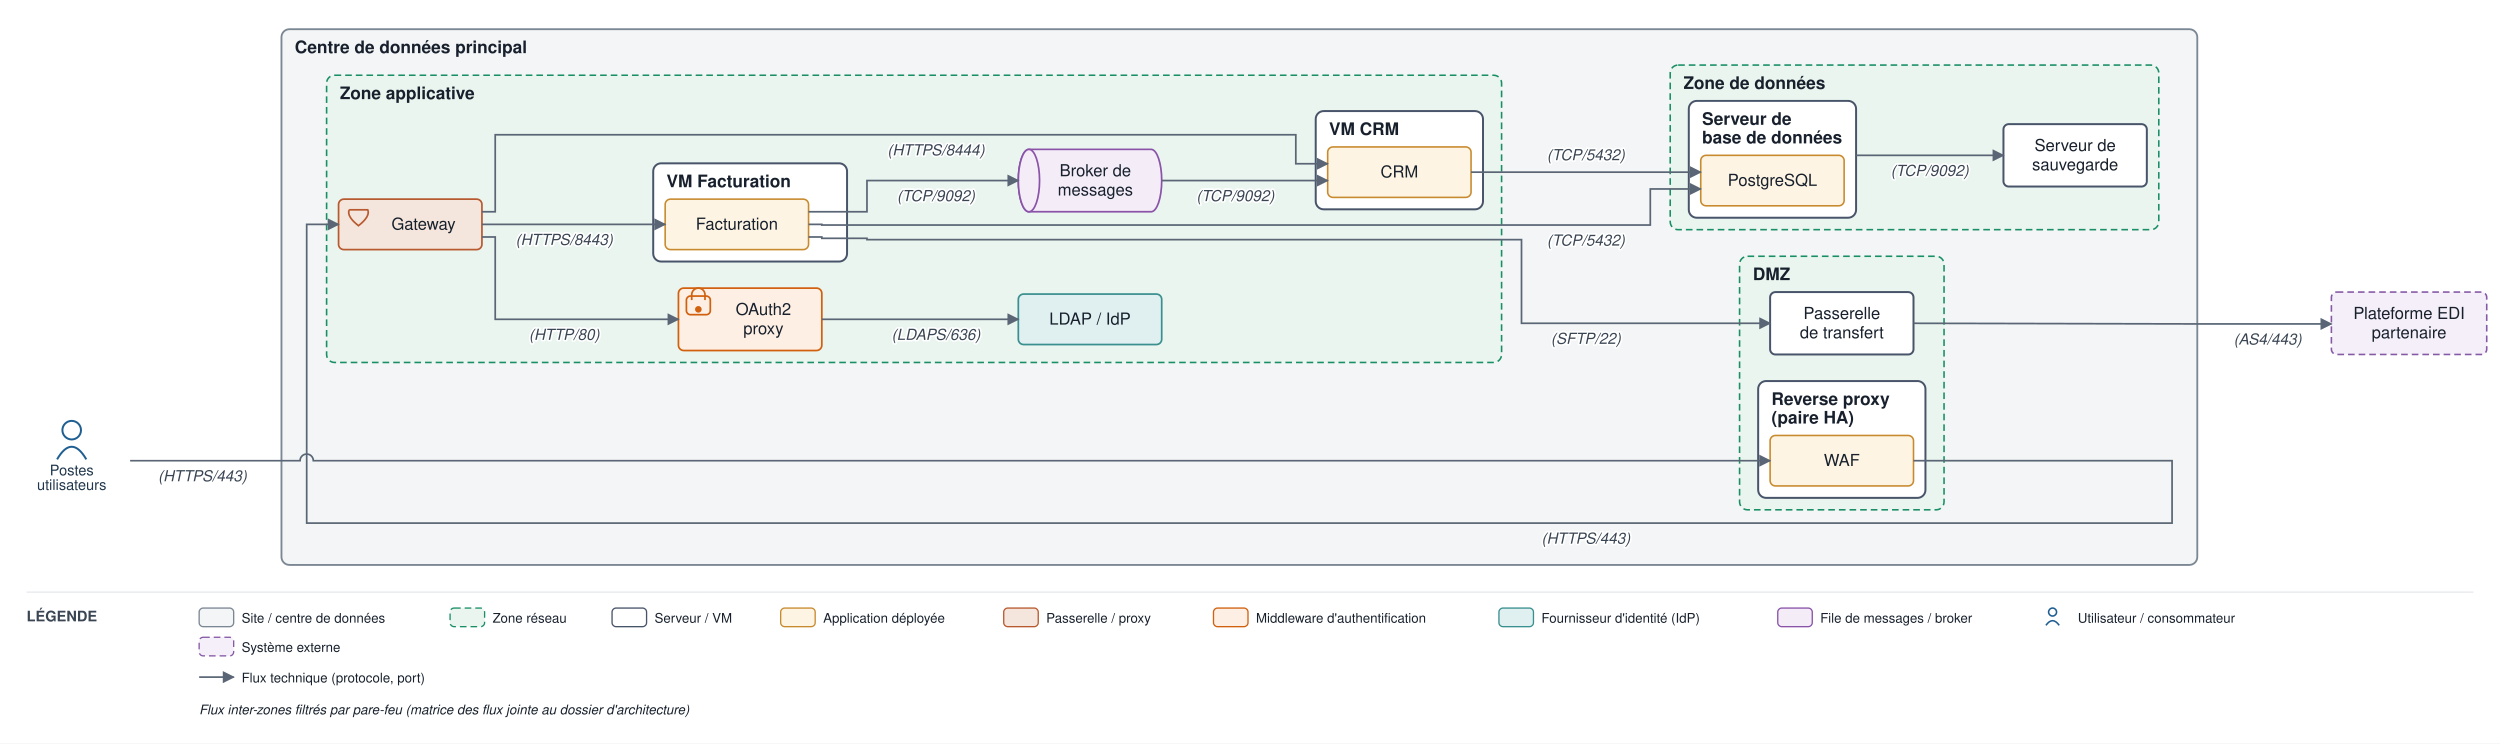
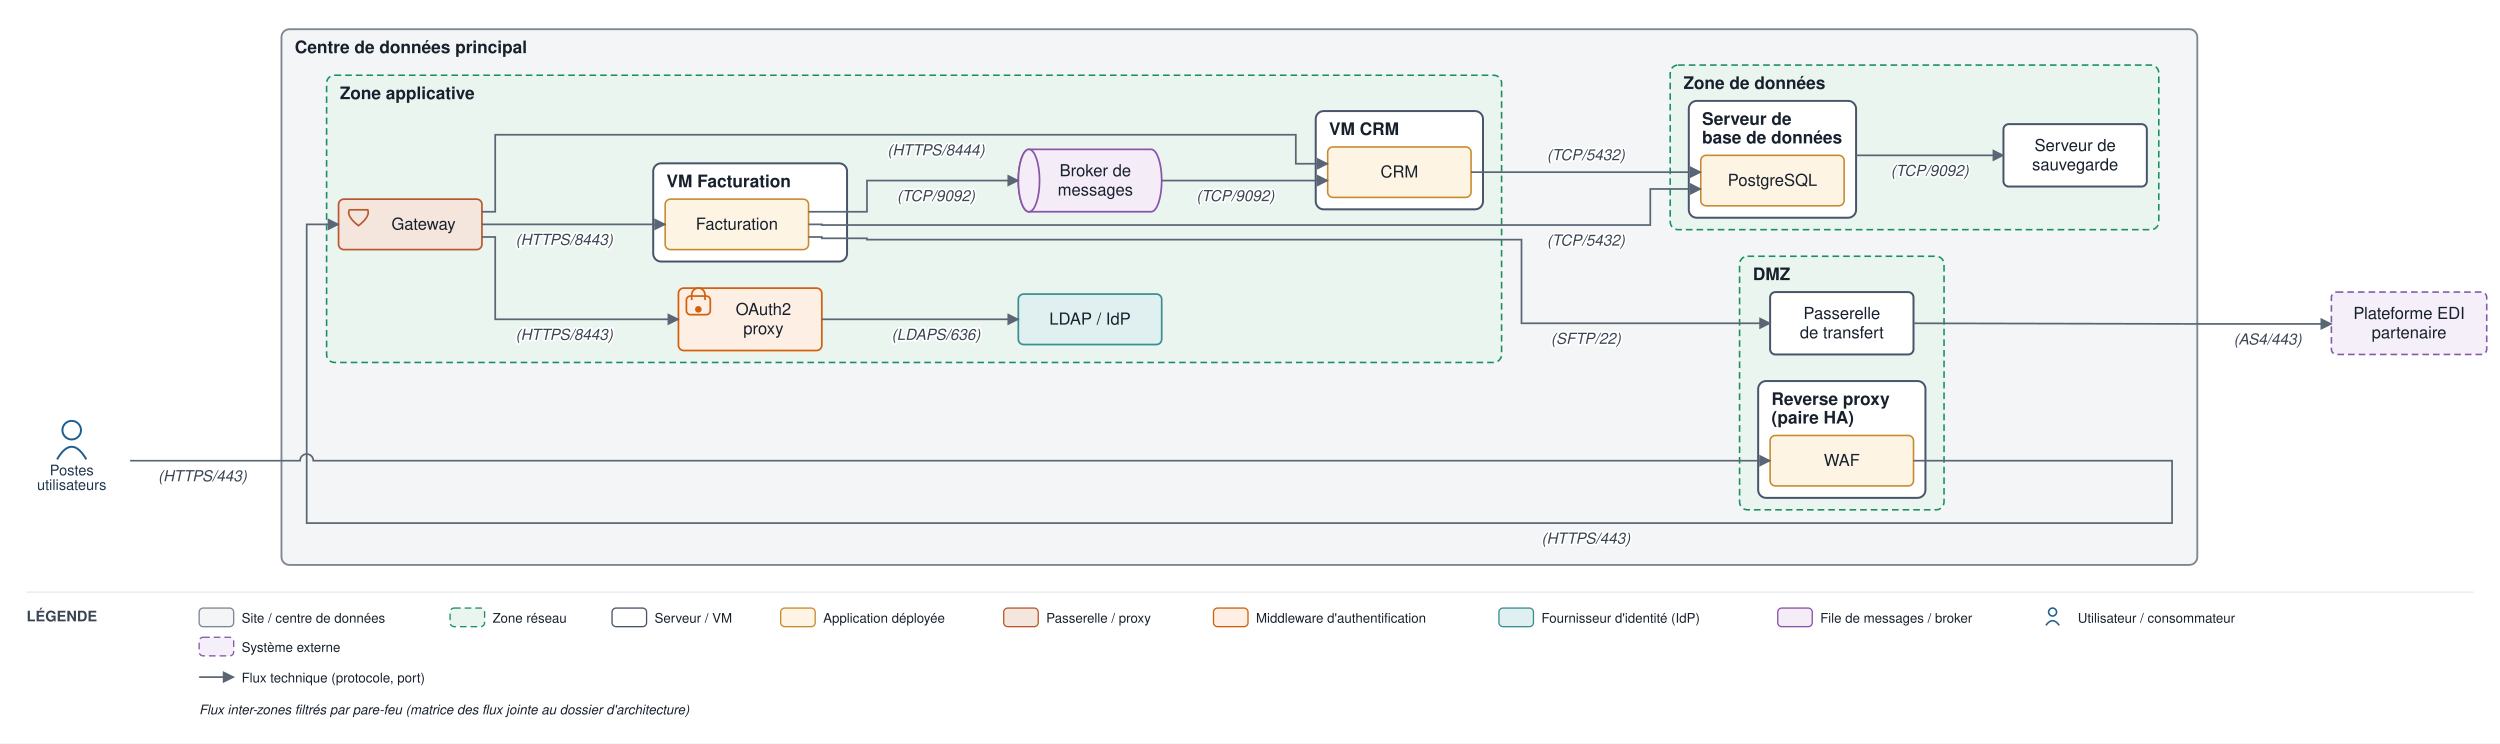
<svg xmlns="http://www.w3.org/2000/svg" viewBox="0 0 1883 560" font-family="Helvetica,Arial,sans-serif">
  <defs>
    <marker id="arr" viewBox="0 0 10 10" refX="9" refY="5" markerWidth="7" markerHeight="7" orient="auto-start-reverse">
      <path d="M0,0 L10,5 L0,10 z" fill="#5a6675" />
    </marker>
  </defs>
  <rect width="1883" height="560" fill="#ffffff" />
  <rect x="212" y="22" width="1443" height="403.5" rx="6" fill="#f3f5f6" stroke="#7c8794" stroke-width="1.4" />
  <text x="222" y="40" font-size="13" font-weight="bold" fill="#17202c">Centre de données principal</text>
  <rect x="1310.25" y="193" width="154" height="191" rx="6" fill="#eaf5ef" stroke="#1a8f66" stroke-width="1.2" stroke-dasharray="5 3" />
  <text x="1320.25" y="211" font-size="13" font-weight="bold" fill="#17202c">DMZ</text>
  <rect x="1324.25" y="287" width="126" height="88" rx="6" fill="#ffffff" stroke="#48546a" stroke-width="1.5" />
  <text x="1334.25" y="305" font-size="13" font-weight="bold" fill="#17202c">Reverse proxy</text>
  <text x="1334.25" y="319" font-size="13" font-weight="bold" fill="#17202c">(paire HA)</text>
  <rect x="246" y="56.667" width="885" height="216.333" rx="6" fill="#eaf5ef" stroke="#1a8f66" stroke-width="1.2" stroke-dasharray="5 3" />
  <text x="256" y="74.667" font-size="13" font-weight="bold" fill="#17202c">Zone applicative</text>
  <rect x="492" y="123" width="146" height="74" rx="6" fill="#ffffff" stroke="#48546a" stroke-width="1.5" />
  <text x="502" y="141" font-size="13" font-weight="bold" fill="#17202c">VM Facturation</text>
  <rect x="991" y="83.667" width="126" height="74" rx="6" fill="#ffffff" stroke="#48546a" stroke-width="1.5" />
  <text x="1001" y="101.667" font-size="13" font-weight="bold" fill="#17202c">VM CRM</text>
  <rect x="1258" y="49" width="368" height="124" rx="6" fill="#eaf5ef" stroke="#1a8f66" stroke-width="1.2" stroke-dasharray="5 3" />
  <text x="1268" y="67" font-size="13" font-weight="bold" fill="#17202c">Zone de données</text>
  <rect x="1272" y="76" width="126" height="88" rx="6" fill="#ffffff" stroke="#48546a" stroke-width="1.5" />
  <text x="1282" y="94" font-size="13" font-weight="bold" fill="#17202c">Serveur de</text>
  <text x="1282" y="108" font-size="13" font-weight="bold" fill="#17202c">base de données</text>
  <rect x="1333.25" y="328" width="108" height="38" rx="4" fill="#fdf4e3" stroke="#c88a2e" stroke-width="1.2" />
  <text x="1387.25" y="351" font-size="12.5" text-anchor="middle" fill="#17202c">WAF</text>
  <rect x="1333.25" y="220" width="108" height="47" rx="4" fill="#ffffff" stroke="#48546a" stroke-width="1.5" />
  <text x="1387.25" y="240.25" font-size="12.5" text-anchor="middle" fill="#17202c">Passerelle</text>
  <text x="1387.25" y="254.75" font-size="12.5" text-anchor="middle" fill="#17202c">de transfert</text>
  <rect x="255" y="150" width="108" height="38" rx="4" fill="#f5e6dd" stroke="#b85a30" stroke-width="1.3" />
  <path d="M 263 158 L 277 158 Q 279 163 270 170 Q 261 163 263 158" fill="none" stroke="#b85a30" stroke-width="1.3" />
  <text x="319" y="173" font-size="12.5" text-anchor="middle" fill="#17202c">Gateway</text>
  <rect x="511" y="217" width="108" height="47" rx="4" fill="#fdefe3" stroke="#d1600f" stroke-width="1.3" />
  <rect x="517" y="223" width="18" height="14" rx="3" fill="none" stroke="#d1600f" stroke-width="1.3" />
  <path d="M 521 226 v -4 a 5 5 0 0 1 10 0 v 4" fill="none" stroke="#d1600f" stroke-width="1.3" />
  <circle cx="526" cy="233" r="2.5" fill="#d1600f" />
  <text x="575" y="237.25" font-size="12.5" text-anchor="middle" fill="#17202c">OAuth2</text>
  <text x="575" y="251.75" font-size="12.5" text-anchor="middle" fill="#17202c">proxy</text>
  <rect x="767" y="221.5" width="108" height="38" rx="4" fill="#e0f0f0" stroke="#3a8f8f" stroke-width="1.3" />
  <text x="821" y="244.5" font-size="12.5" text-anchor="middle" fill="#17202c">LDAP / IdP</text>
  <path d="M 775 112.5 h 92 a 8 23.5 0 0 1 0 47 h -92 a 8 23.5 0 0 1 0 -47" fill="#f4edf8" stroke="#8a53a8" stroke-width="1.3" />
  <ellipse cx="775" cy="136" rx="8" ry="23.5" fill="#f4edf8" stroke="#8a53a8" stroke-width="1.3" />
  <text x="825" y="132.75" font-size="12.5" text-anchor="middle" fill="#17202c">Broker de</text>
  <text x="825" y="147.25" font-size="12.5" text-anchor="middle" fill="#17202c">messages</text>
  <rect x="501" y="150" width="108" height="38" rx="4" fill="#fdf4e3" stroke="#c88a2e" stroke-width="1.2" />
  <text x="555" y="173" font-size="12.5" text-anchor="middle" fill="#17202c">Facturation</text>
  <rect x="1000" y="110.667" width="108" height="38" rx="4" fill="#fdf4e3" stroke="#c88a2e" stroke-width="1.2" />
  <text x="1054" y="133.667" font-size="12.5" text-anchor="middle" fill="#17202c">CRM</text>
  <rect x="1281" y="117" width="108" height="38" rx="4" fill="#fdf4e3" stroke="#c88a2e" stroke-width="1.2" />
  <text x="1335" y="140" font-size="12.5" text-anchor="middle" fill="#17202c">PostgreSQL</text>
  <rect x="1509" y="93.5" width="108" height="47" rx="4" fill="#ffffff" stroke="#48546a" stroke-width="1.5" />
  <text x="1563" y="113.75" font-size="12.5" text-anchor="middle" fill="#17202c">Serveur de</text>
  <text x="1563" y="128.25" font-size="12.5" text-anchor="middle" fill="#17202c">sauvegarde</text>
  <circle cx="54" cy="324" r="7" fill="none" stroke="#1f5e91" stroke-width="1.5" />
  <path d="M 43 346 q 11 -19 22 0" fill="none" stroke="#1f5e91" stroke-width="1.5" />
  <text x="54" y="358" font-size="11" text-anchor="middle" fill="#20364c">Postes</text>
  <text x="54" y="369" font-size="11" text-anchor="middle" fill="#20364c">utilisateurs</text>
  <rect x="1756" y="220" width="117" height="47" rx="4" fill="#f4eff8" stroke="#8659a6" stroke-width="1.2" stroke-dasharray="5 3" />
  <text x="1814.5" y="240.25" font-size="12.5" text-anchor="middle" fill="#17202c">Plateforme EDI</text>
  <text x="1814.5" y="254.75" font-size="12.5" text-anchor="middle" fill="#17202c">partenaire</text>
  <path d="M 98 347 L 226 347 A 5 5 0 0 1 236 347 L 1333.25 347" fill="none" stroke="#5a6675" stroke-width="1.3" marker-end="url(#arr)" />
  <text x="152.5" y="362.5" font-size="11.5" text-anchor="middle" fill="#3a4553" font-style="italic" stroke="#ffffff" stroke-width="2.5" paint-order="stroke" stroke-linejoin="round">(HTTPS/443)</text>
  <path d="M 1441.25 347 L 1636 347 L 1636 394 L 231 394 L 231 169 L 255 169" fill="none" stroke="#5a6675" stroke-width="1.3" marker-end="url(#arr)" />
  <text x="1194.5" y="409.5" font-size="11.5" text-anchor="middle" fill="#3a4553" font-style="italic" stroke="#ffffff" stroke-width="2.5" paint-order="stroke" stroke-linejoin="round">(HTTPS/443)</text>
  <path d="M 363 178.5 L 373 178.5 L 373 240.5 L 511 240.5" fill="none" stroke="#5a6675" stroke-width="1.3" marker-end="url(#arr)" />
-   <text x="425" y="256" font-size="11.5" text-anchor="middle" fill="#3a4553" font-style="italic" stroke="#ffffff" stroke-width="2.5" paint-order="stroke" stroke-linejoin="round">(HTTP/80)</text>
+   <text x="425" y="256" font-size="11.5" text-anchor="middle" fill="#3a4553" font-style="italic" stroke="#ffffff" stroke-width="2.5" paint-order="stroke" stroke-linejoin="round">(HTTPS/8443)</text>
  <path d="M 619 240.5 L 767 240.5" fill="none" stroke="#5a6675" stroke-width="1.3" marker-end="url(#arr)" />
  <text x="705" y="256" font-size="11.5" text-anchor="middle" fill="#3a4553" font-style="italic" stroke="#ffffff" stroke-width="2.5" paint-order="stroke" stroke-linejoin="round">(LDAPS/636)</text>
  <path d="M 363 169 L 501 169" fill="none" stroke="#5a6675" stroke-width="1.3" marker-end="url(#arr)" />
  <text x="425" y="184.5" font-size="11.5" text-anchor="middle" fill="#3a4553" font-style="italic" stroke="#ffffff" stroke-width="2.5" paint-order="stroke" stroke-linejoin="round">(HTTPS/8443)</text>
  <path d="M 363 159.5 L 373 159.5 L 373 101.5 L 976 101.5 L 976 123.333 L 1000 123.333" fill="none" stroke="#5a6675" stroke-width="1.3" marker-end="url(#arr)" />
  <text x="705" y="117" font-size="11.5" text-anchor="middle" fill="#3a4553" font-style="italic" stroke="#ffffff" stroke-width="2.5" paint-order="stroke" stroke-linejoin="round">(HTTPS/8444)</text>
  <path d="M 609 169 L 619 169 L 619 169.5 L 1243 169.5 L 1243 142.333 L 1281 142.333" fill="none" stroke="#5a6675" stroke-width="1.3" marker-end="url(#arr)" />
  <text x="1194.5" y="185" font-size="11.5" text-anchor="middle" fill="#3a4553" font-style="italic" stroke="#ffffff" stroke-width="2.5" paint-order="stroke" stroke-linejoin="round">(TCP/5432)</text>
  <path d="M 1108 129.667 L 1281 129.667" fill="none" stroke="#5a6675" stroke-width="1.3" marker-end="url(#arr)" />
  <text x="1194.5" y="120.667" font-size="11.5" text-anchor="middle" fill="#3a4553" font-style="italic" stroke="#ffffff" stroke-width="2.5" paint-order="stroke" stroke-linejoin="round">(TCP/5432)</text>
  <path d="M 609 159.5 L 653 159.5 L 653 136 L 767 136" fill="none" stroke="#5a6675" stroke-width="1.3" marker-end="url(#arr)" />
  <text x="705" y="151.5" font-size="11.5" text-anchor="middle" fill="#3a4553" font-style="italic" stroke="#ffffff" stroke-width="2.5" paint-order="stroke" stroke-linejoin="round">(TCP/9092)</text>
  <path d="M 875 136 L 1000 136" fill="none" stroke="#5a6675" stroke-width="1.3" marker-end="url(#arr)" />
  <text x="930.5" y="151.5" font-size="11.5" text-anchor="middle" fill="#3a4553" font-style="italic" stroke="#ffffff" stroke-width="2.5" paint-order="stroke" stroke-linejoin="round">(TCP/9092)</text>
  <path d="M 609 178.5 L 619 178.5 L 619 179.5 L 653 179.5 L 653 180.5 L 1146 180.5 L 1146 243.5 L 1333.25 243.5" fill="none" stroke="#5a6675" stroke-width="1.3" marker-end="url(#arr)" />
  <text x="1194.5" y="259" font-size="11.5" text-anchor="middle" fill="#3a4553" font-style="italic" stroke="#ffffff" stroke-width="2.5" paint-order="stroke" stroke-linejoin="round">(SFTP/22)</text>
  <path d="M 1441.25 243.5 L 1660 244 L 1756 244" fill="none" stroke="#5a6675" stroke-width="1.3" marker-end="url(#arr)" />
  <text x="1708" y="259.5" font-size="11.5" text-anchor="middle" fill="#3a4553" font-style="italic" stroke="#ffffff" stroke-width="2.5" paint-order="stroke" stroke-linejoin="round">(AS4/443)</text>
  <path d="M 1398 117 L 1509 117" fill="none" stroke="#5a6675" stroke-width="1.3" marker-end="url(#arr)" />
  <text x="1453.5" y="132.5" font-size="11.5" text-anchor="middle" fill="#3a4553" font-style="italic" stroke="#ffffff" stroke-width="2.5" paint-order="stroke" stroke-linejoin="round">(TCP/9092)</text>
  <line x1="20" y1="446" x2="1863" y2="446" stroke="#e6e9ee" stroke-width="1" />
  <text x="20" y="468" font-size="11" font-weight="bold" fill="#3a4553">LÉGENDE</text>
  <rect x="150" y="458" width="26" height="14" rx="3" fill="#f3f5f6" stroke="#7c8794" />
  <text x="182" y="469" font-size="10" fill="#17202c">Site / centre de données</text>
  <rect x="339" y="458" width="26" height="14" rx="3" fill="#eaf5ef" stroke="#1a8f66" stroke-dasharray="5 3" />
  <text x="371" y="469" font-size="10" fill="#17202c">Zone réseau</text>
  <rect x="461" y="458" width="26" height="14" rx="3" fill="#ffffff" stroke="#48546a" />
  <text x="493" y="469" font-size="10" fill="#17202c">Serveur / VM</text>
  <rect x="588" y="458" width="26" height="14" rx="3" fill="#fdf4e3" stroke="#c88a2e" />
  <text x="620" y="469" font-size="10" fill="#17202c">Application déployée</text>
  <rect x="756" y="458" width="26" height="14" rx="3" fill="#f5e6dd" stroke="#b85a30" />
  <text x="788" y="469" font-size="10" fill="#17202c">Passerelle / proxy</text>
  <rect x="914" y="458" width="26" height="14" rx="3" fill="#fdefe3" stroke="#d1600f" />
  <text x="946" y="469" font-size="10" fill="#17202c">Middleware d'authentification</text>
  <rect x="1129" y="458" width="26" height="14" rx="3" fill="#e0f0f0" stroke="#3a8f8f" />
  <text x="1161" y="469" font-size="10" fill="#17202c">Fournisseur d'identité (IdP)</text>
  <rect x="1339" y="458" width="26" height="14" rx="3" fill="#f4edf8" stroke="#8a53a8" />
  <text x="1371" y="469" font-size="10" fill="#17202c">File de messages / broker</text>
  <circle cx="1546" cy="461" r="3" fill="none" stroke="#1f5e91" stroke-width="1.2" />
  <path d="M 1541 471 q 5 -7 10 0" fill="none" stroke="#1f5e91" stroke-width="1.2" />
  <text x="1565" y="469" font-size="10" fill="#17202c">Utilisateur / consommateur</text>
  <rect x="150" y="480" width="26" height="14" rx="3" fill="#f4eff8" stroke="#8659a6" stroke-dasharray="5 3" />
  <text x="182" y="491" font-size="10" fill="#17202c">Système externe</text>
  <line x1="150" y1="510" x2="176" y2="510" stroke="#5a6675" stroke-width="1.3" marker-end="url(#arr)" />
  <text x="182" y="514" font-size="10" fill="#17202c">Flux technique (protocole, port)</text>
  <text x="150" y="538" font-size="10" fill="#17202c" font-style="italic">Flux inter-zones filtrés par pare-feu (matrice des flux jointe au dossier d'architecture)</text>
</svg>
